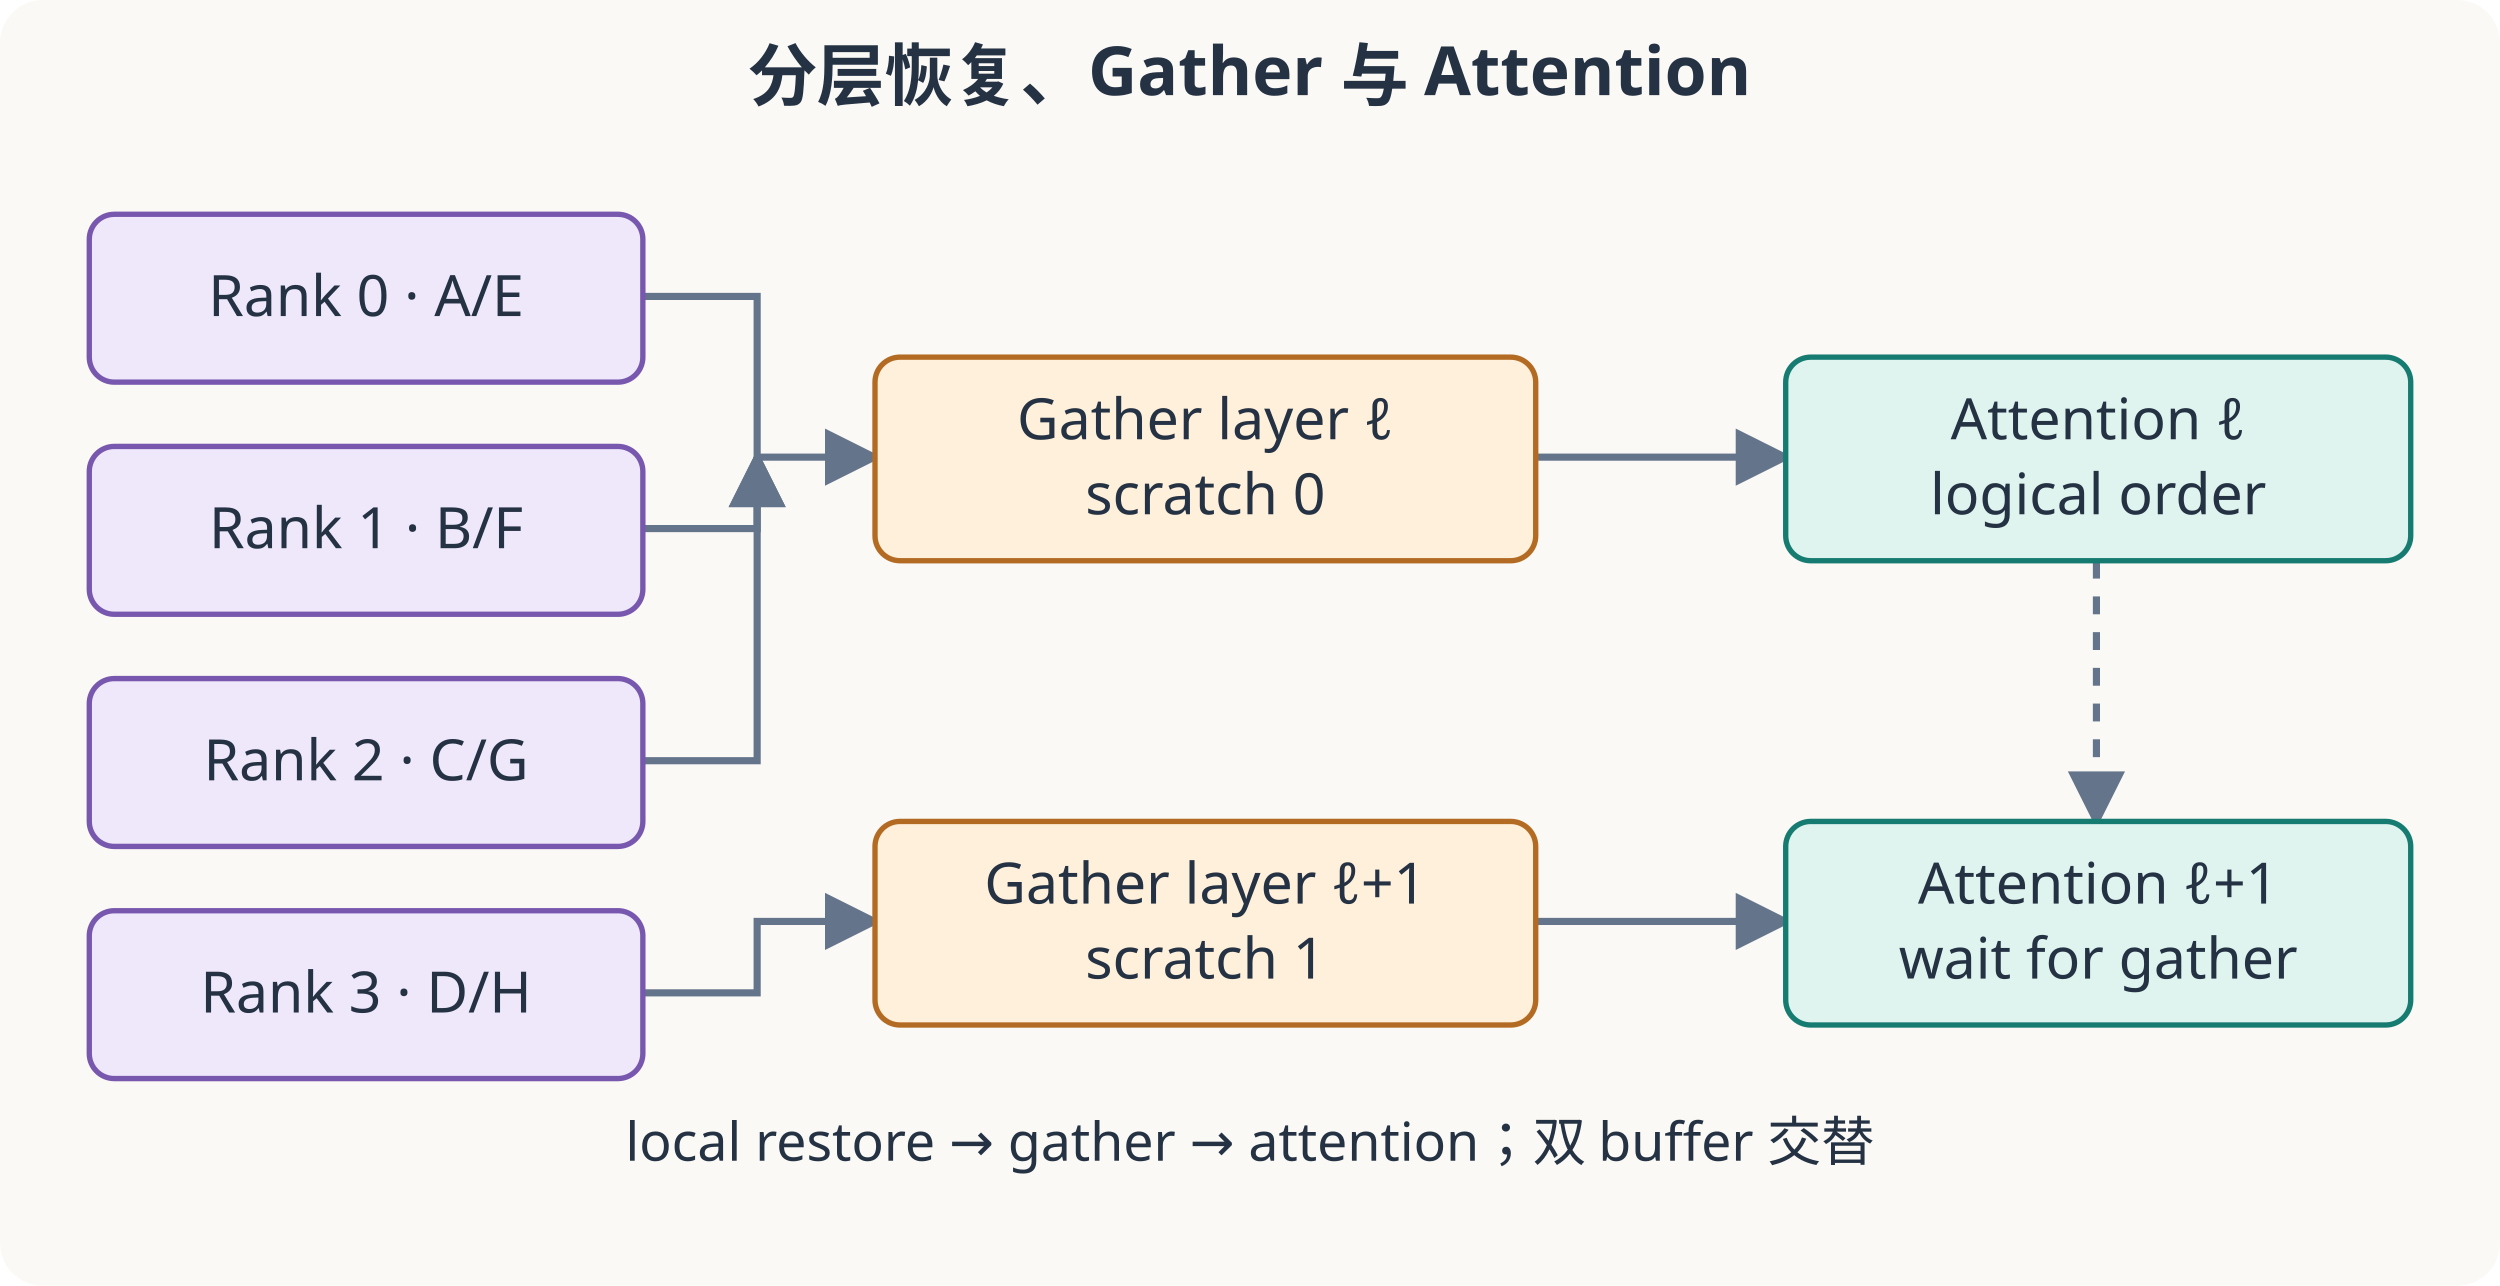
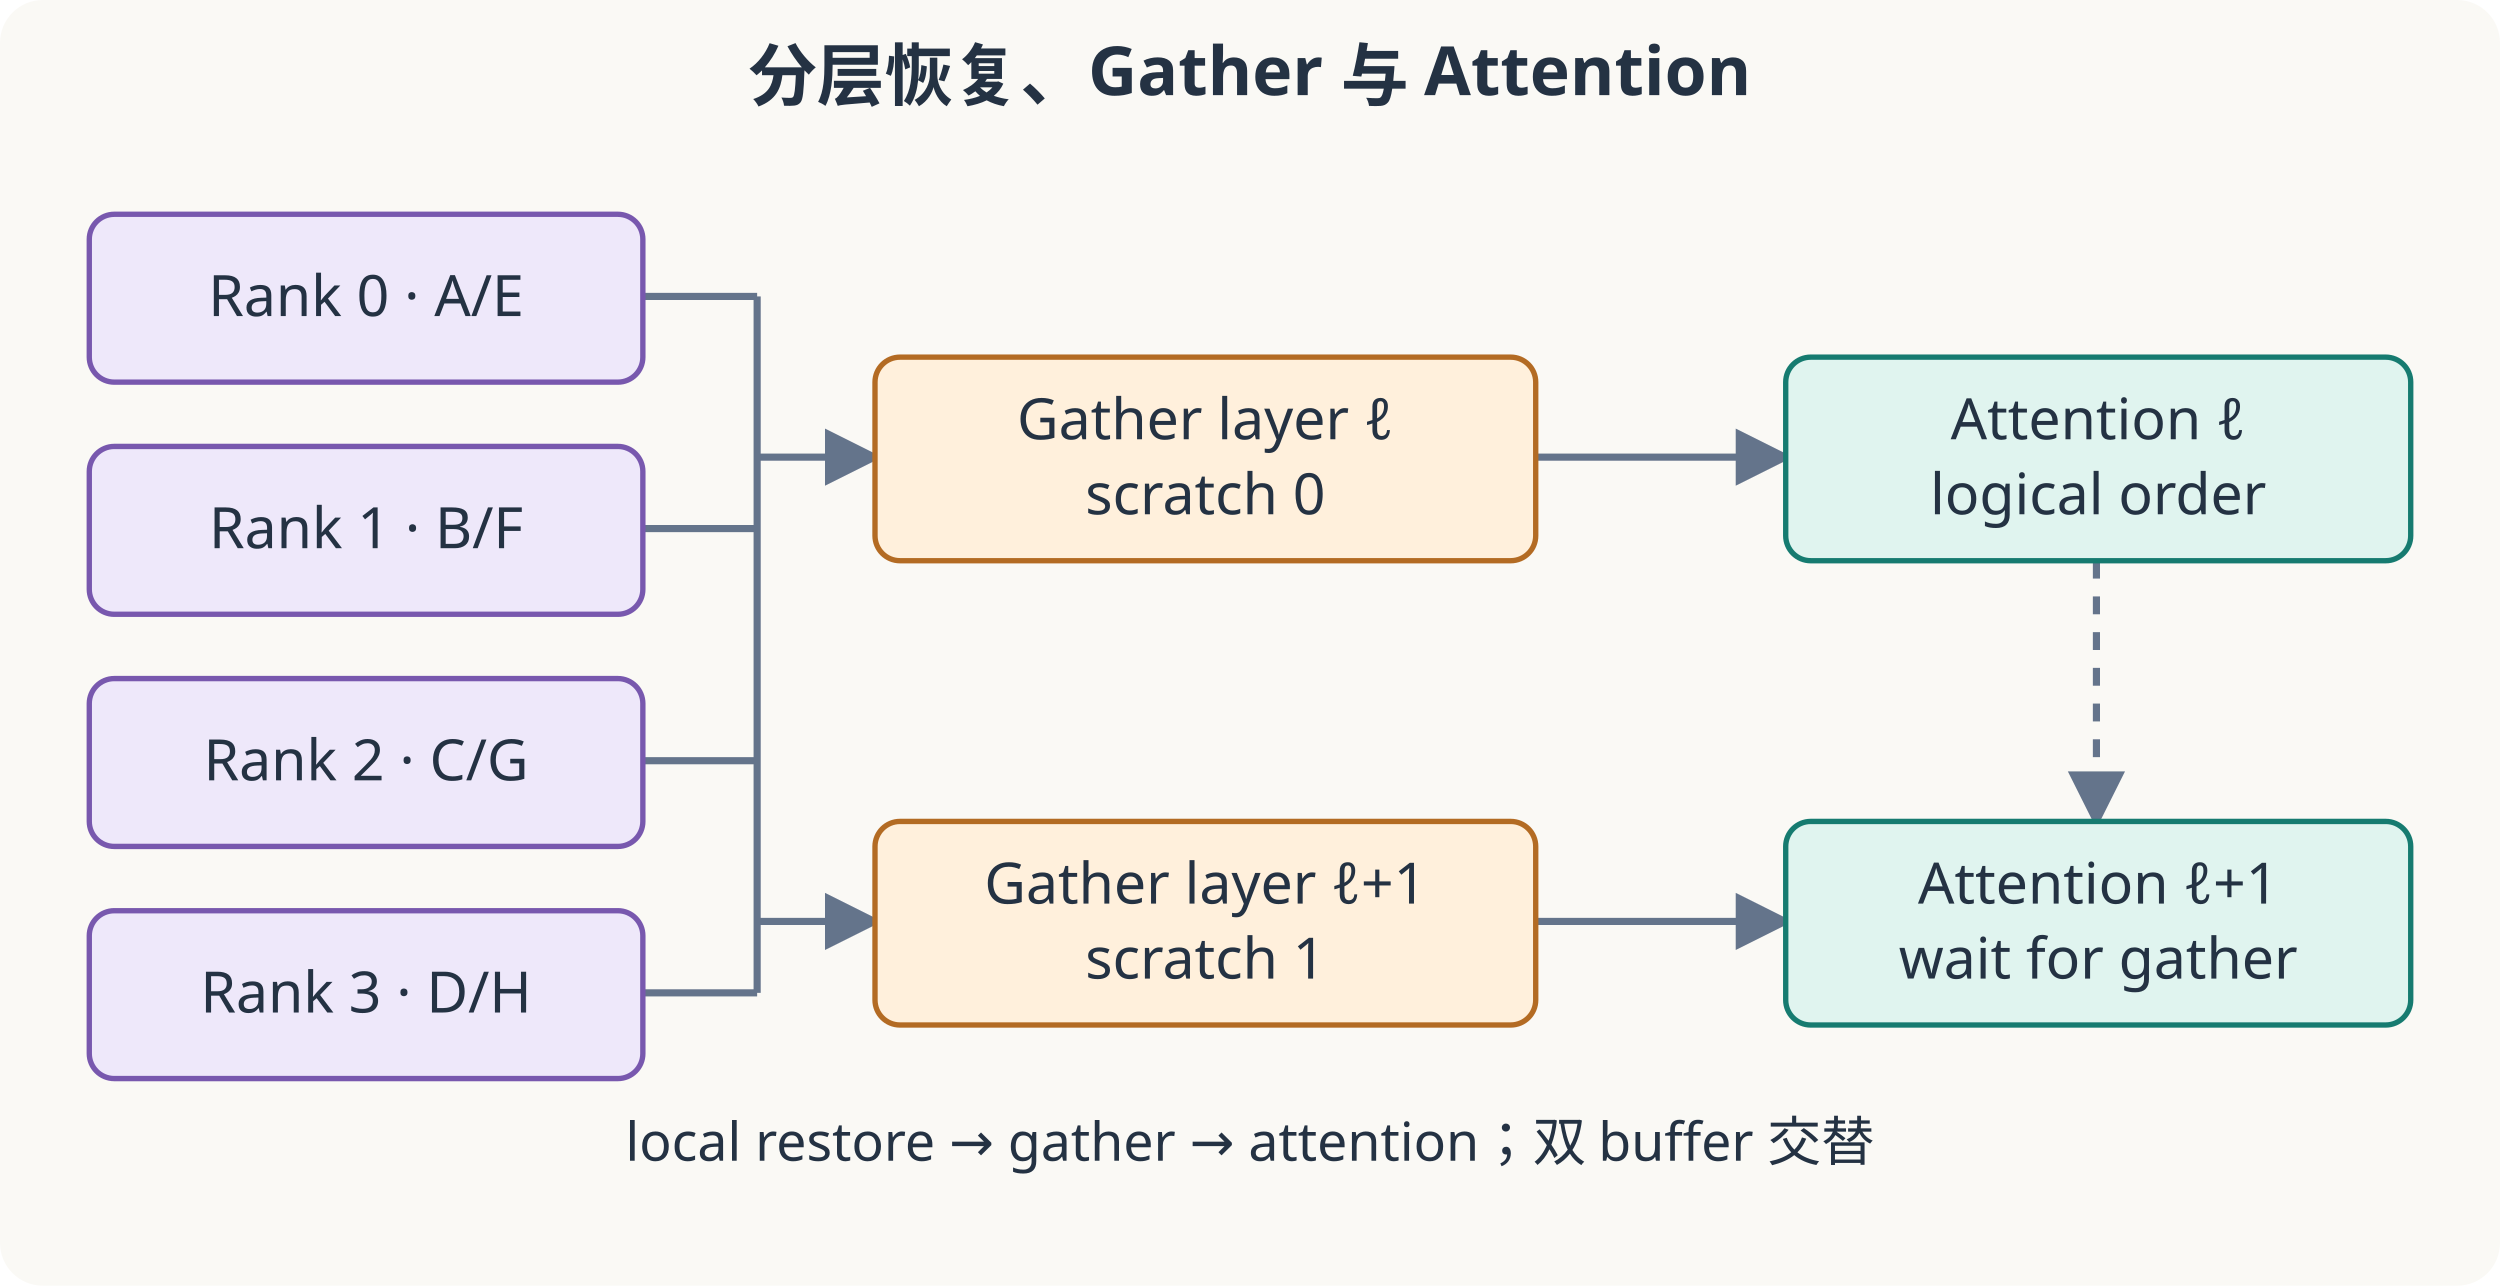
<svg xmlns="http://www.w3.org/2000/svg" viewBox="0 0 700 360" role="img">
  <defs>
    <marker id="arrow" markerWidth="8" markerHeight="8" refX="7" refY="4" orient="auto">
      <path d="M0 0L8 4L0 8Z" fill="#64748b" />
    </marker>
  </defs>
  <rect width="700" height="360" rx="12" fill="#faf9f5" />
  <g font-family="system-ui, sans-serif" fill="#243243">
    <text x="350" y="28" text-anchor="middle" font-size="19" font-weight="700">分层恢复、Gather 与 Attention</text>
-     <path d="M180 83H212V128H245" fill="none" stroke="#64748b" stroke-width="2" marker-end="url(#arrow)" />
-     <path d="M180 148H212V128" fill="none" stroke="#64748b" stroke-width="2" marker-end="url(#arrow)" />
-     <path d="M180 213H212V128" fill="none" stroke="#64748b" stroke-width="2" marker-end="url(#arrow)" />
-     <path d="M180 278H212V258H245" fill="none" stroke="#64748b" stroke-width="2" marker-end="url(#arrow)" />
+     <path d="M180 83H212 M180 148H212 M180 213H212 M180 278H212 M212 83V278" fill="none" stroke="#64748b" stroke-width="2" />
+     <path d="M212 128H245" fill="none" stroke="#64748b" stroke-width="2" marker-end="url(#arrow)" />
+     <path d="M212 258H245" fill="none" stroke="#64748b" stroke-width="2" marker-end="url(#arrow)" />
    <path d="M430 128H500" fill="none" stroke="#64748b" stroke-width="2" marker-end="url(#arrow)" />
    <path d="M430 258H500" fill="none" stroke="#64748b" stroke-width="2" marker-end="url(#arrow)" />
    <path d="M587 157V230" fill="none" stroke="#64748b" stroke-width="2" stroke-dasharray="5 5" marker-end="url(#arrow)" />
    <rect x="25" y="60" width="155" height="47" rx="7" fill="#eee8fa" stroke="#7858ae" stroke-width="1.5" />
    <text x="102.5" y="88.5" font-size="16" text-anchor="middle">Rank 0 · A/E</text>
    <rect x="25" y="125" width="155" height="47" rx="7" fill="#eee8fa" stroke="#7858ae" stroke-width="1.5" />
    <text x="102.5" y="153.5" font-size="16" text-anchor="middle">Rank 1 · B/F</text>
    <rect x="25" y="190" width="155" height="47" rx="7" fill="#eee8fa" stroke="#7858ae" stroke-width="1.5" />
    <text x="102.5" y="218.5" font-size="16" text-anchor="middle">Rank 2 · C/G</text>
    <rect x="25" y="255" width="155" height="47" rx="7" fill="#eee8fa" stroke="#7858ae" stroke-width="1.5" />
    <text x="102.5" y="283.5" font-size="16" text-anchor="middle">Rank 3 · D/H</text>
    <rect x="245" y="100" width="185" height="57" rx="7" fill="#fff0dc" stroke="#b36b23" stroke-width="1.5" />
    <text x="337.5" y="123" font-size="16" text-anchor="middle">Gather layer ℓ</text>
    <text x="337.5" y="144" font-size="16" text-anchor="middle">scratch 0</text>
    <rect x="245" y="230" width="185" height="57" rx="7" fill="#fff0dc" stroke="#b36b23" stroke-width="1.5" />
    <text x="337.5" y="253" font-size="16" text-anchor="middle">Gather layer ℓ+1</text>
    <text x="337.5" y="274" font-size="16" text-anchor="middle">scratch 1</text>
    <rect x="500" y="100" width="175" height="57" rx="7" fill="#e0f4ef" stroke="#167b70" stroke-width="1.5" />
    <text x="587.5" y="123" font-size="16" text-anchor="middle">Attention ℓ</text>
    <text x="587.5" y="144" font-size="16" text-anchor="middle">logical order</text>
    <rect x="500" y="230" width="175" height="57" rx="7" fill="#e0f4ef" stroke="#167b70" stroke-width="1.5" />
    <text x="587.5" y="253" font-size="16" text-anchor="middle">Attention ℓ+1</text>
    <text x="587.5" y="274" font-size="16" text-anchor="middle">wait for gather</text>
    <text x="350" y="325" font-size="15" text-anchor="middle">local restore → gather → attention；双 buffer 交替</text>
  </g>
</svg>
